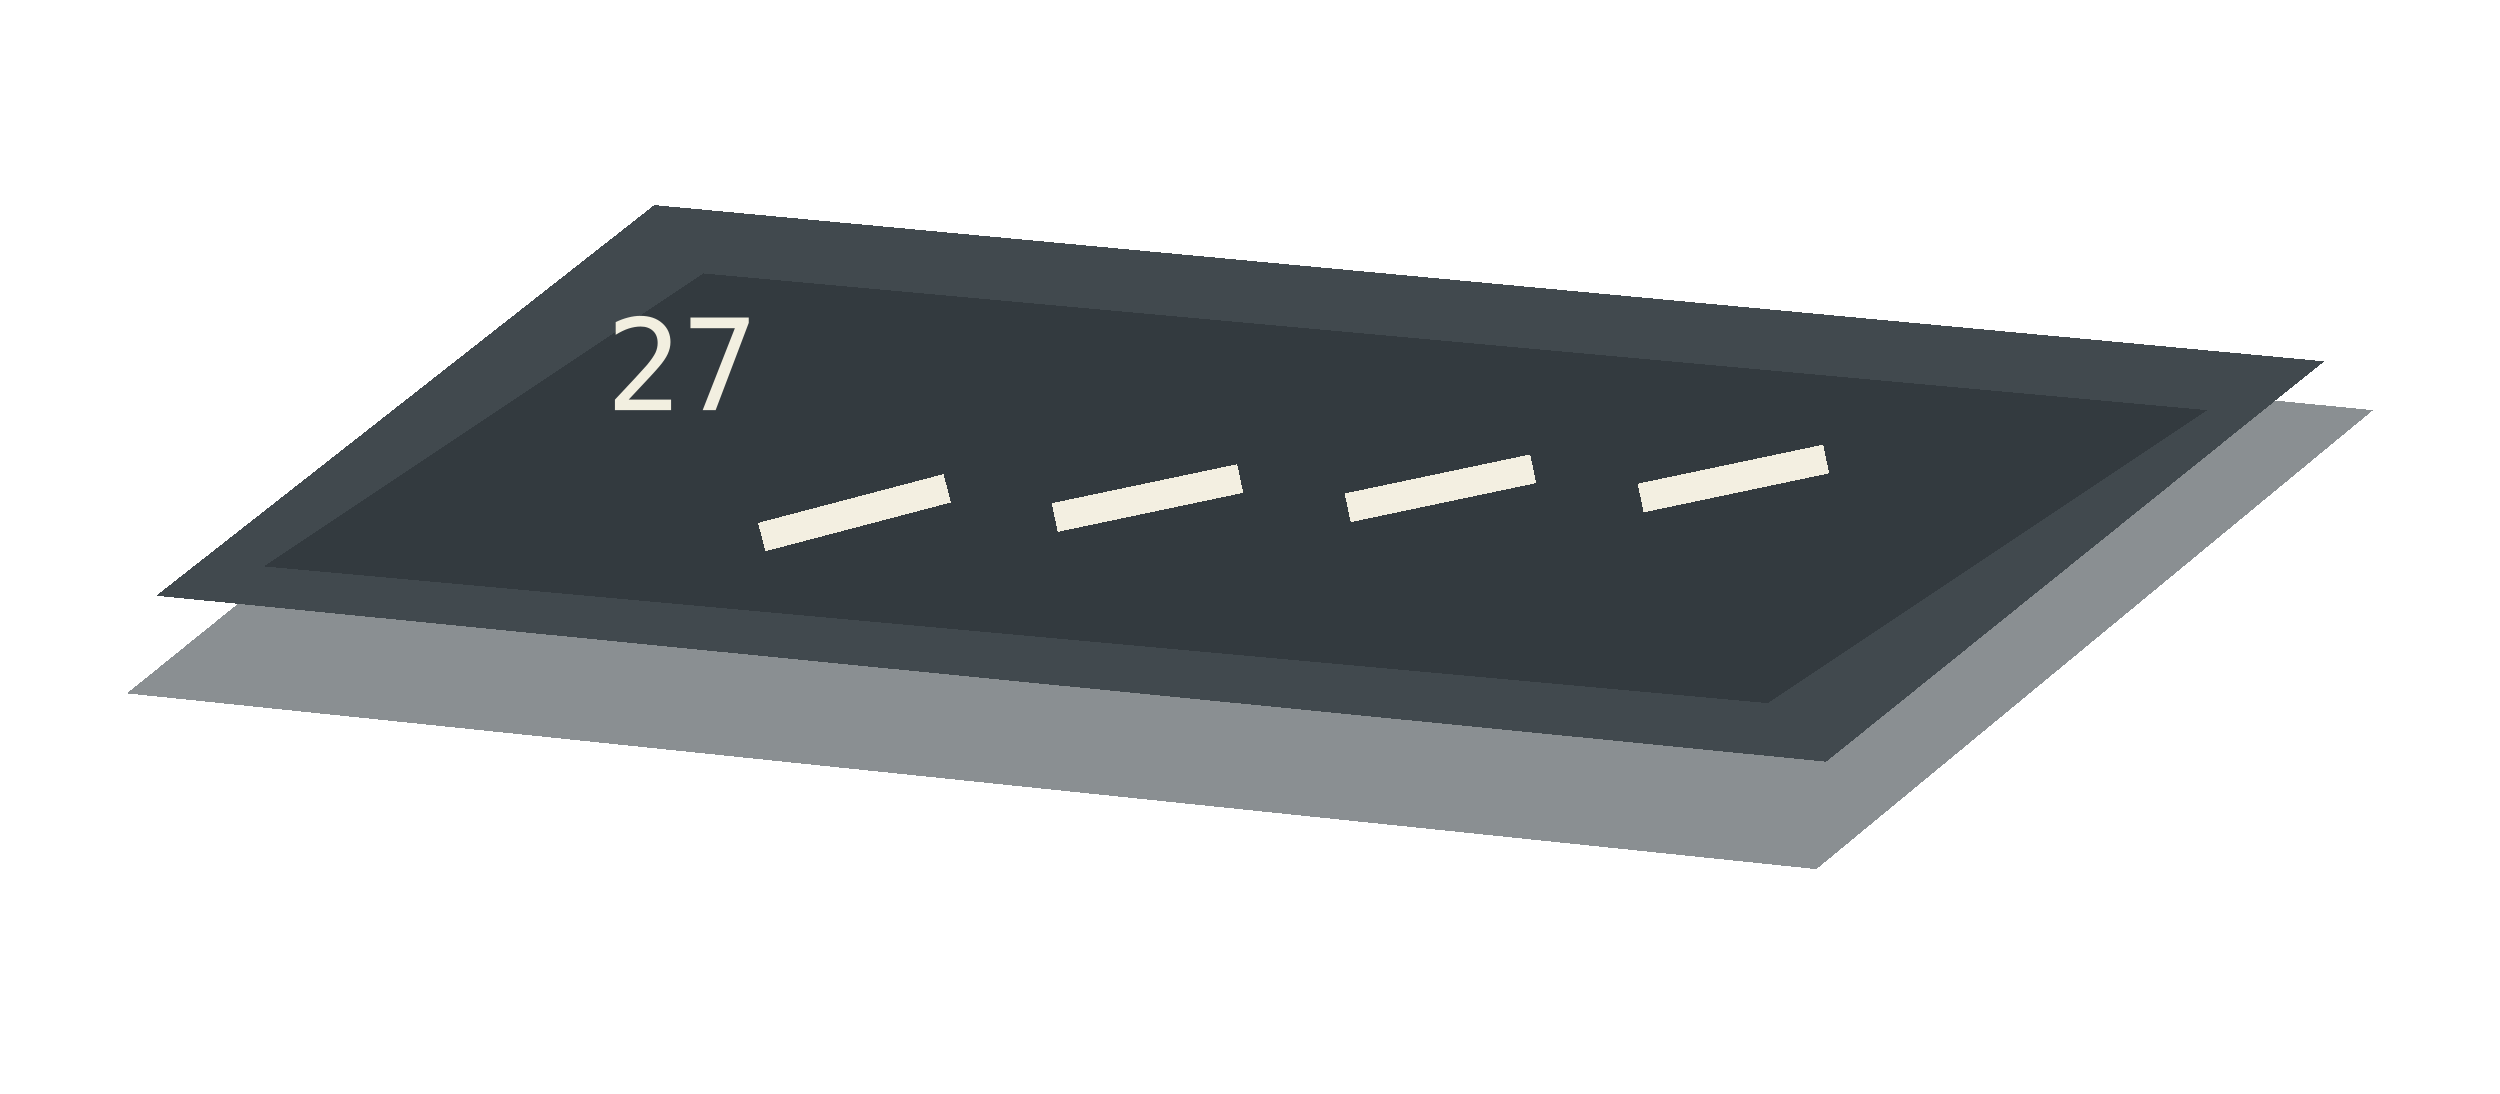
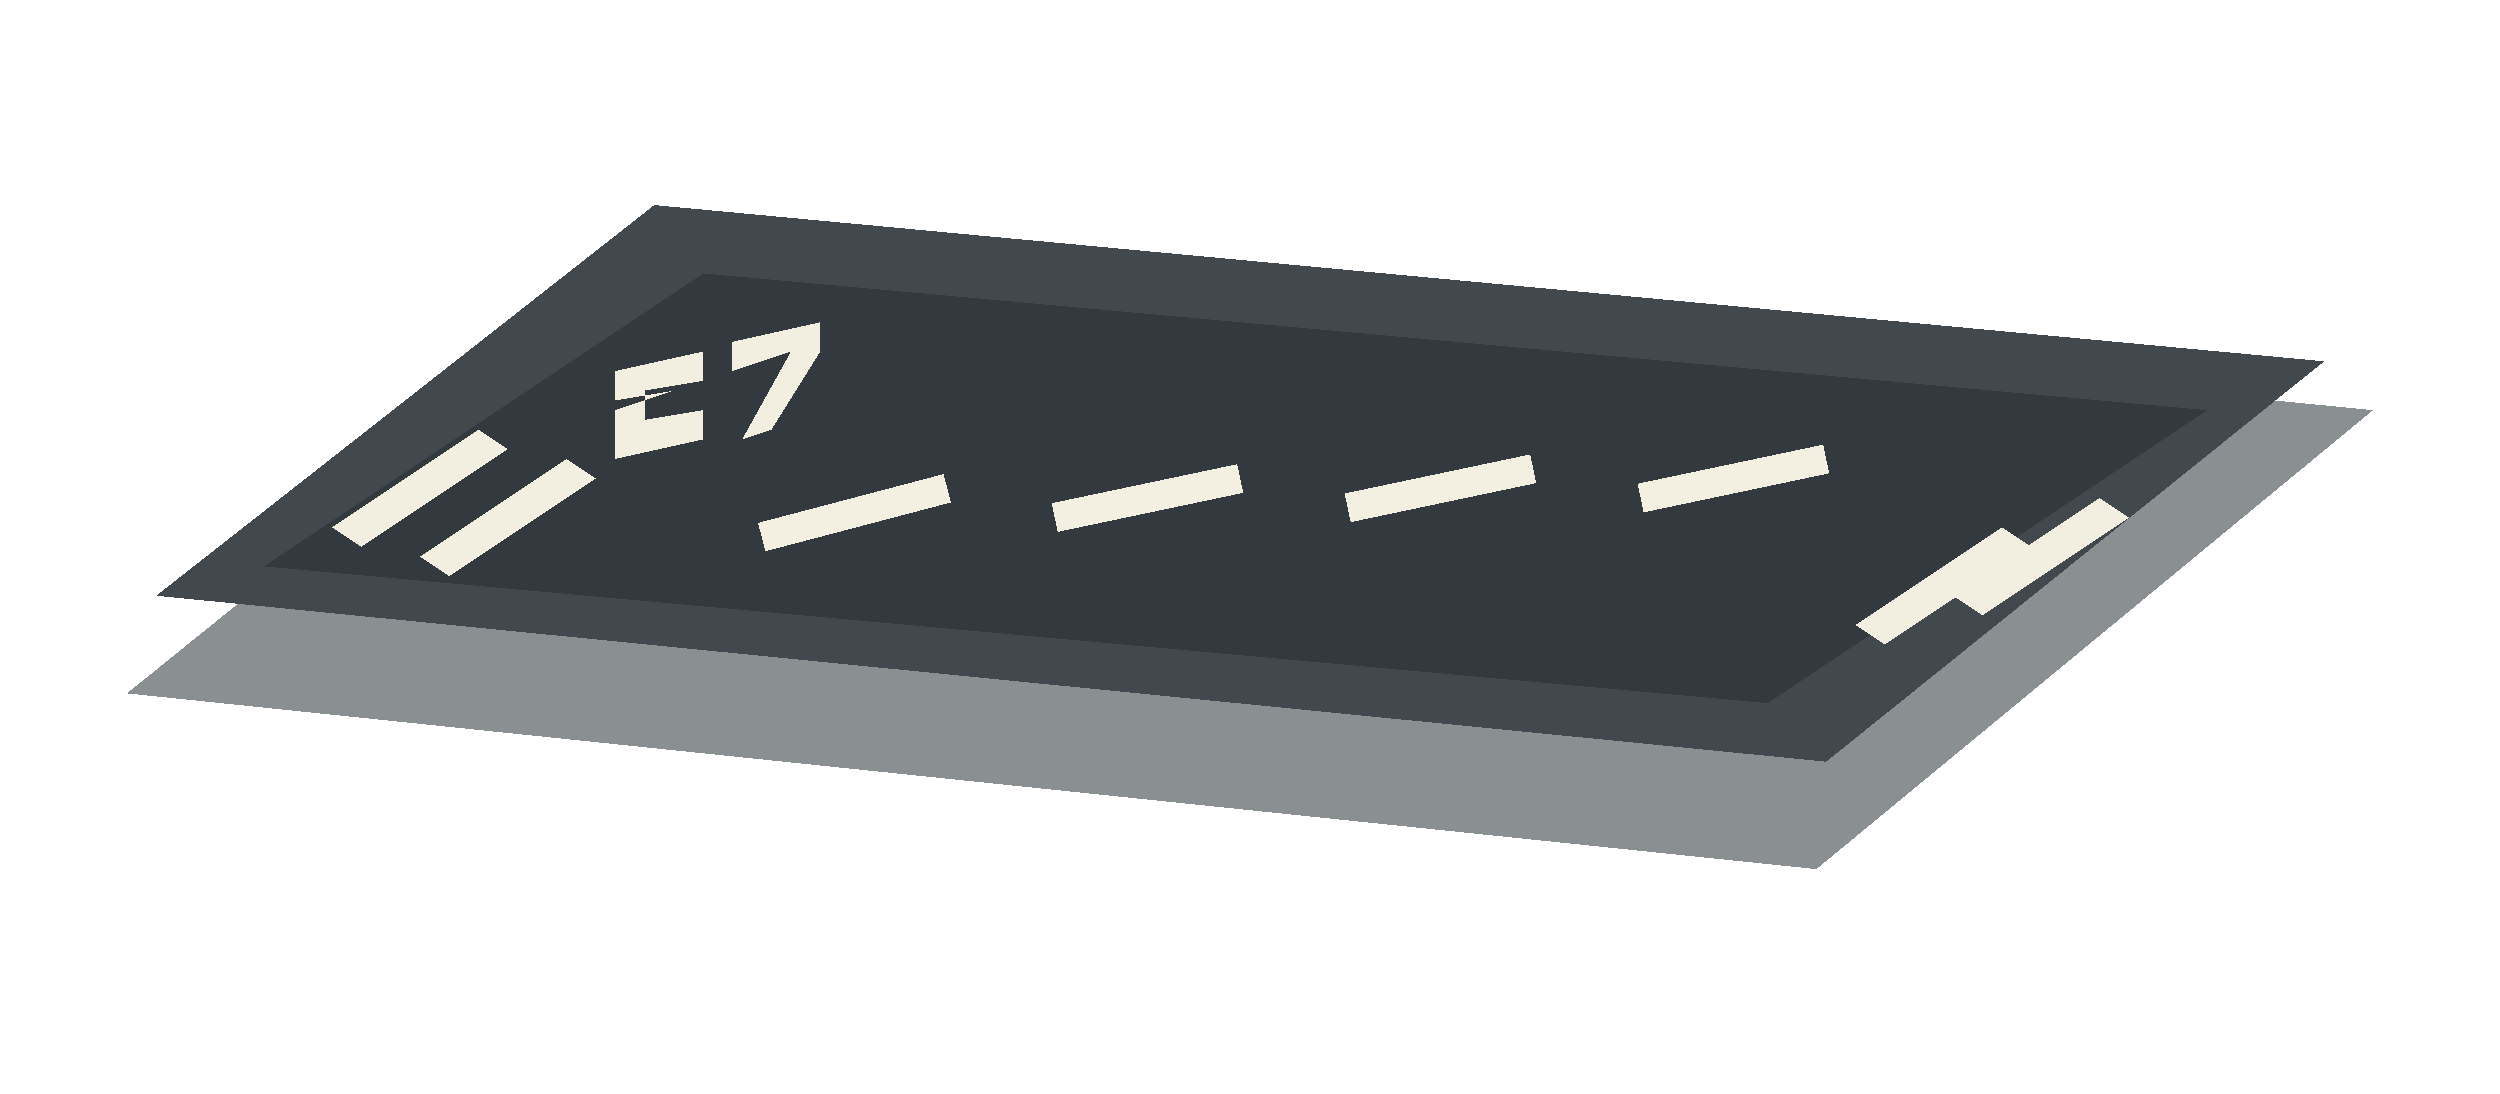
<svg xmlns="http://www.w3.org/2000/svg" width="256" height="112" viewBox="0 0 256 112" shape-rendering="crispEdges">
  <polygon points="13,71 70,25 243,42 186,89" fill="#162025" opacity=".5" />
  <polygon points="16,61 67,21 238,37 187,78" fill="#41494e" />
  <polygon points="27,58 72,28 226,42 181,72" fill="#333a3f" />
-   <polygon points="34,54 49,44 52,46 37,56 M43,57 58,47 61,49 46,59 M190,64 205,54 208,56 193,66 M200,61 215,51 218,53 203,63" fill="#f2efe0" />
+   <path d="M34 54 L49 44 L52 46 L37 56 Z M43 57 L58 47 L61 49 L46 59 Z M190 64 L205 54 L208 56 L193 66 Z M200 61 L215 51 L218 53 L203 63 Z" fill="#f2efe0" />
  <path d="M78 55 L97 50 M108 53 L127 49 M138 52 L157 48 M168 51 L187 47" stroke="#f3efe1" stroke-width="3" />
-   <text x="62" y="42" font-family="monospace" font-size="13" fill="#f2efe0">27</text>
+   <path d="M63 38 L72 36 L72 39 L66 40 L66 43 L72 42 L72 45 L63 47 L63 42 L69 40 L63 41 Z M75 35 L84 33 L84 36 L79 44 L76 45 L81 36 L75 38 Z" fill="#f2efe0" />
</svg>
